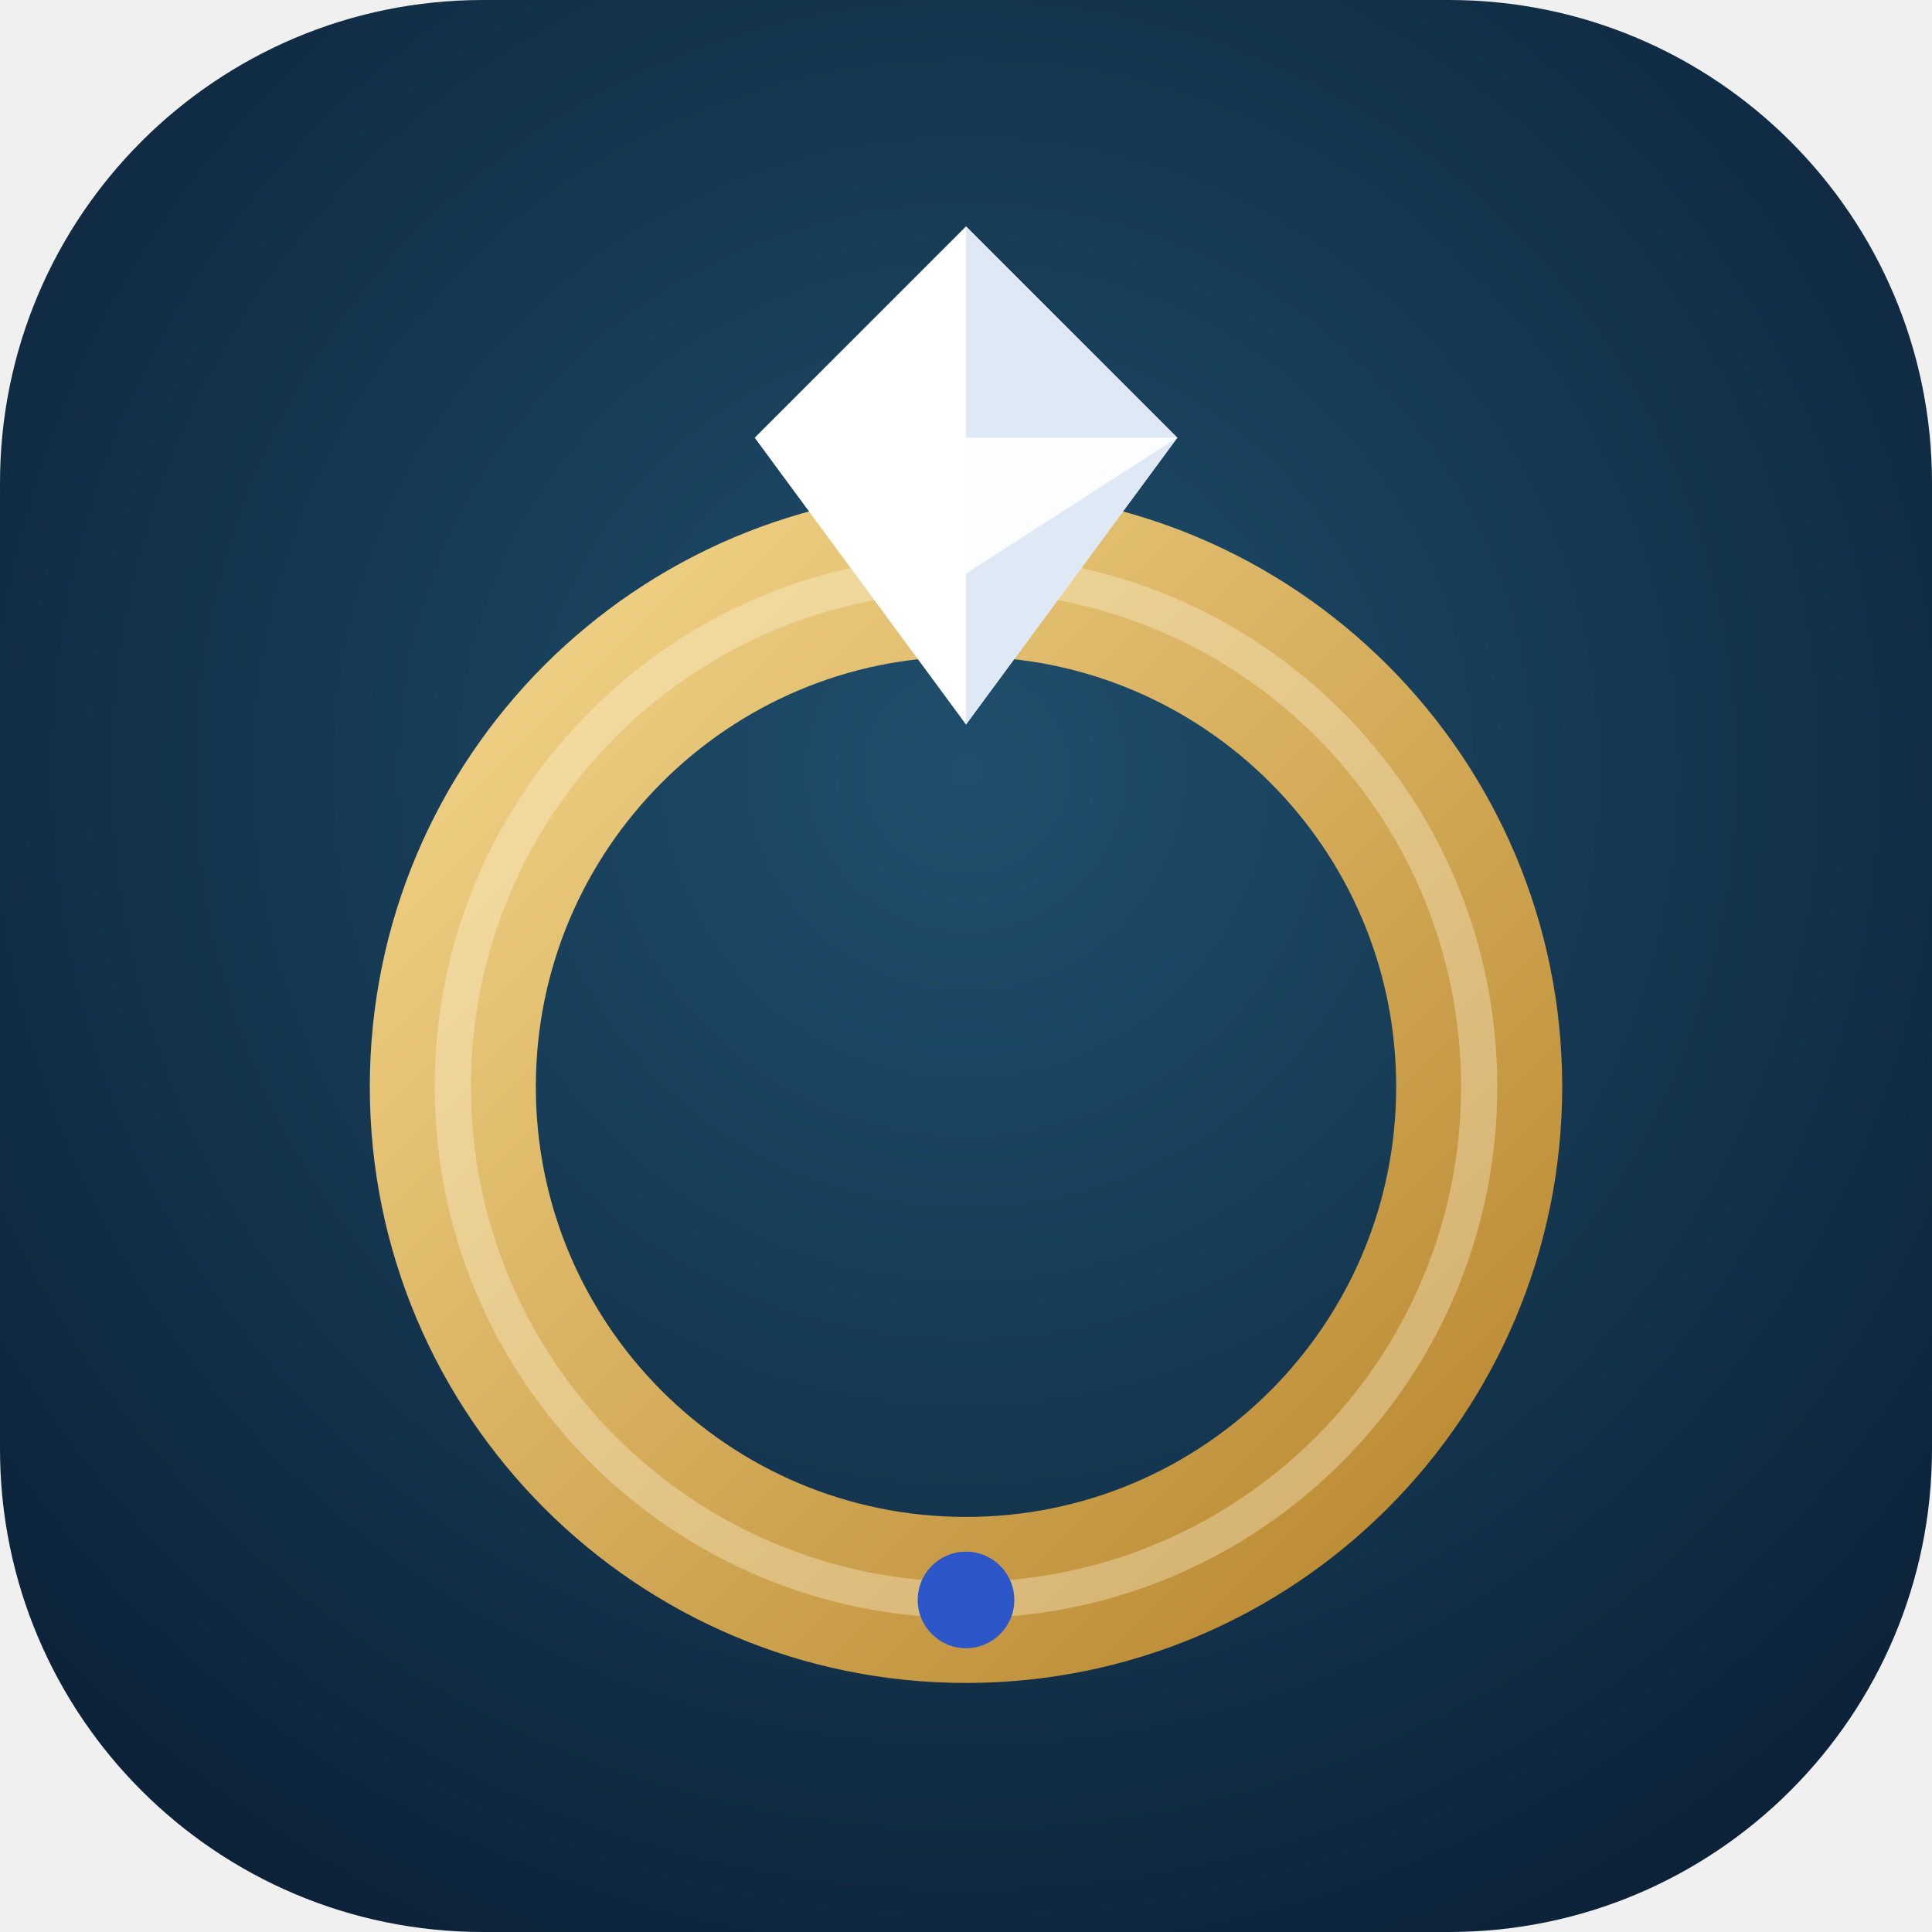
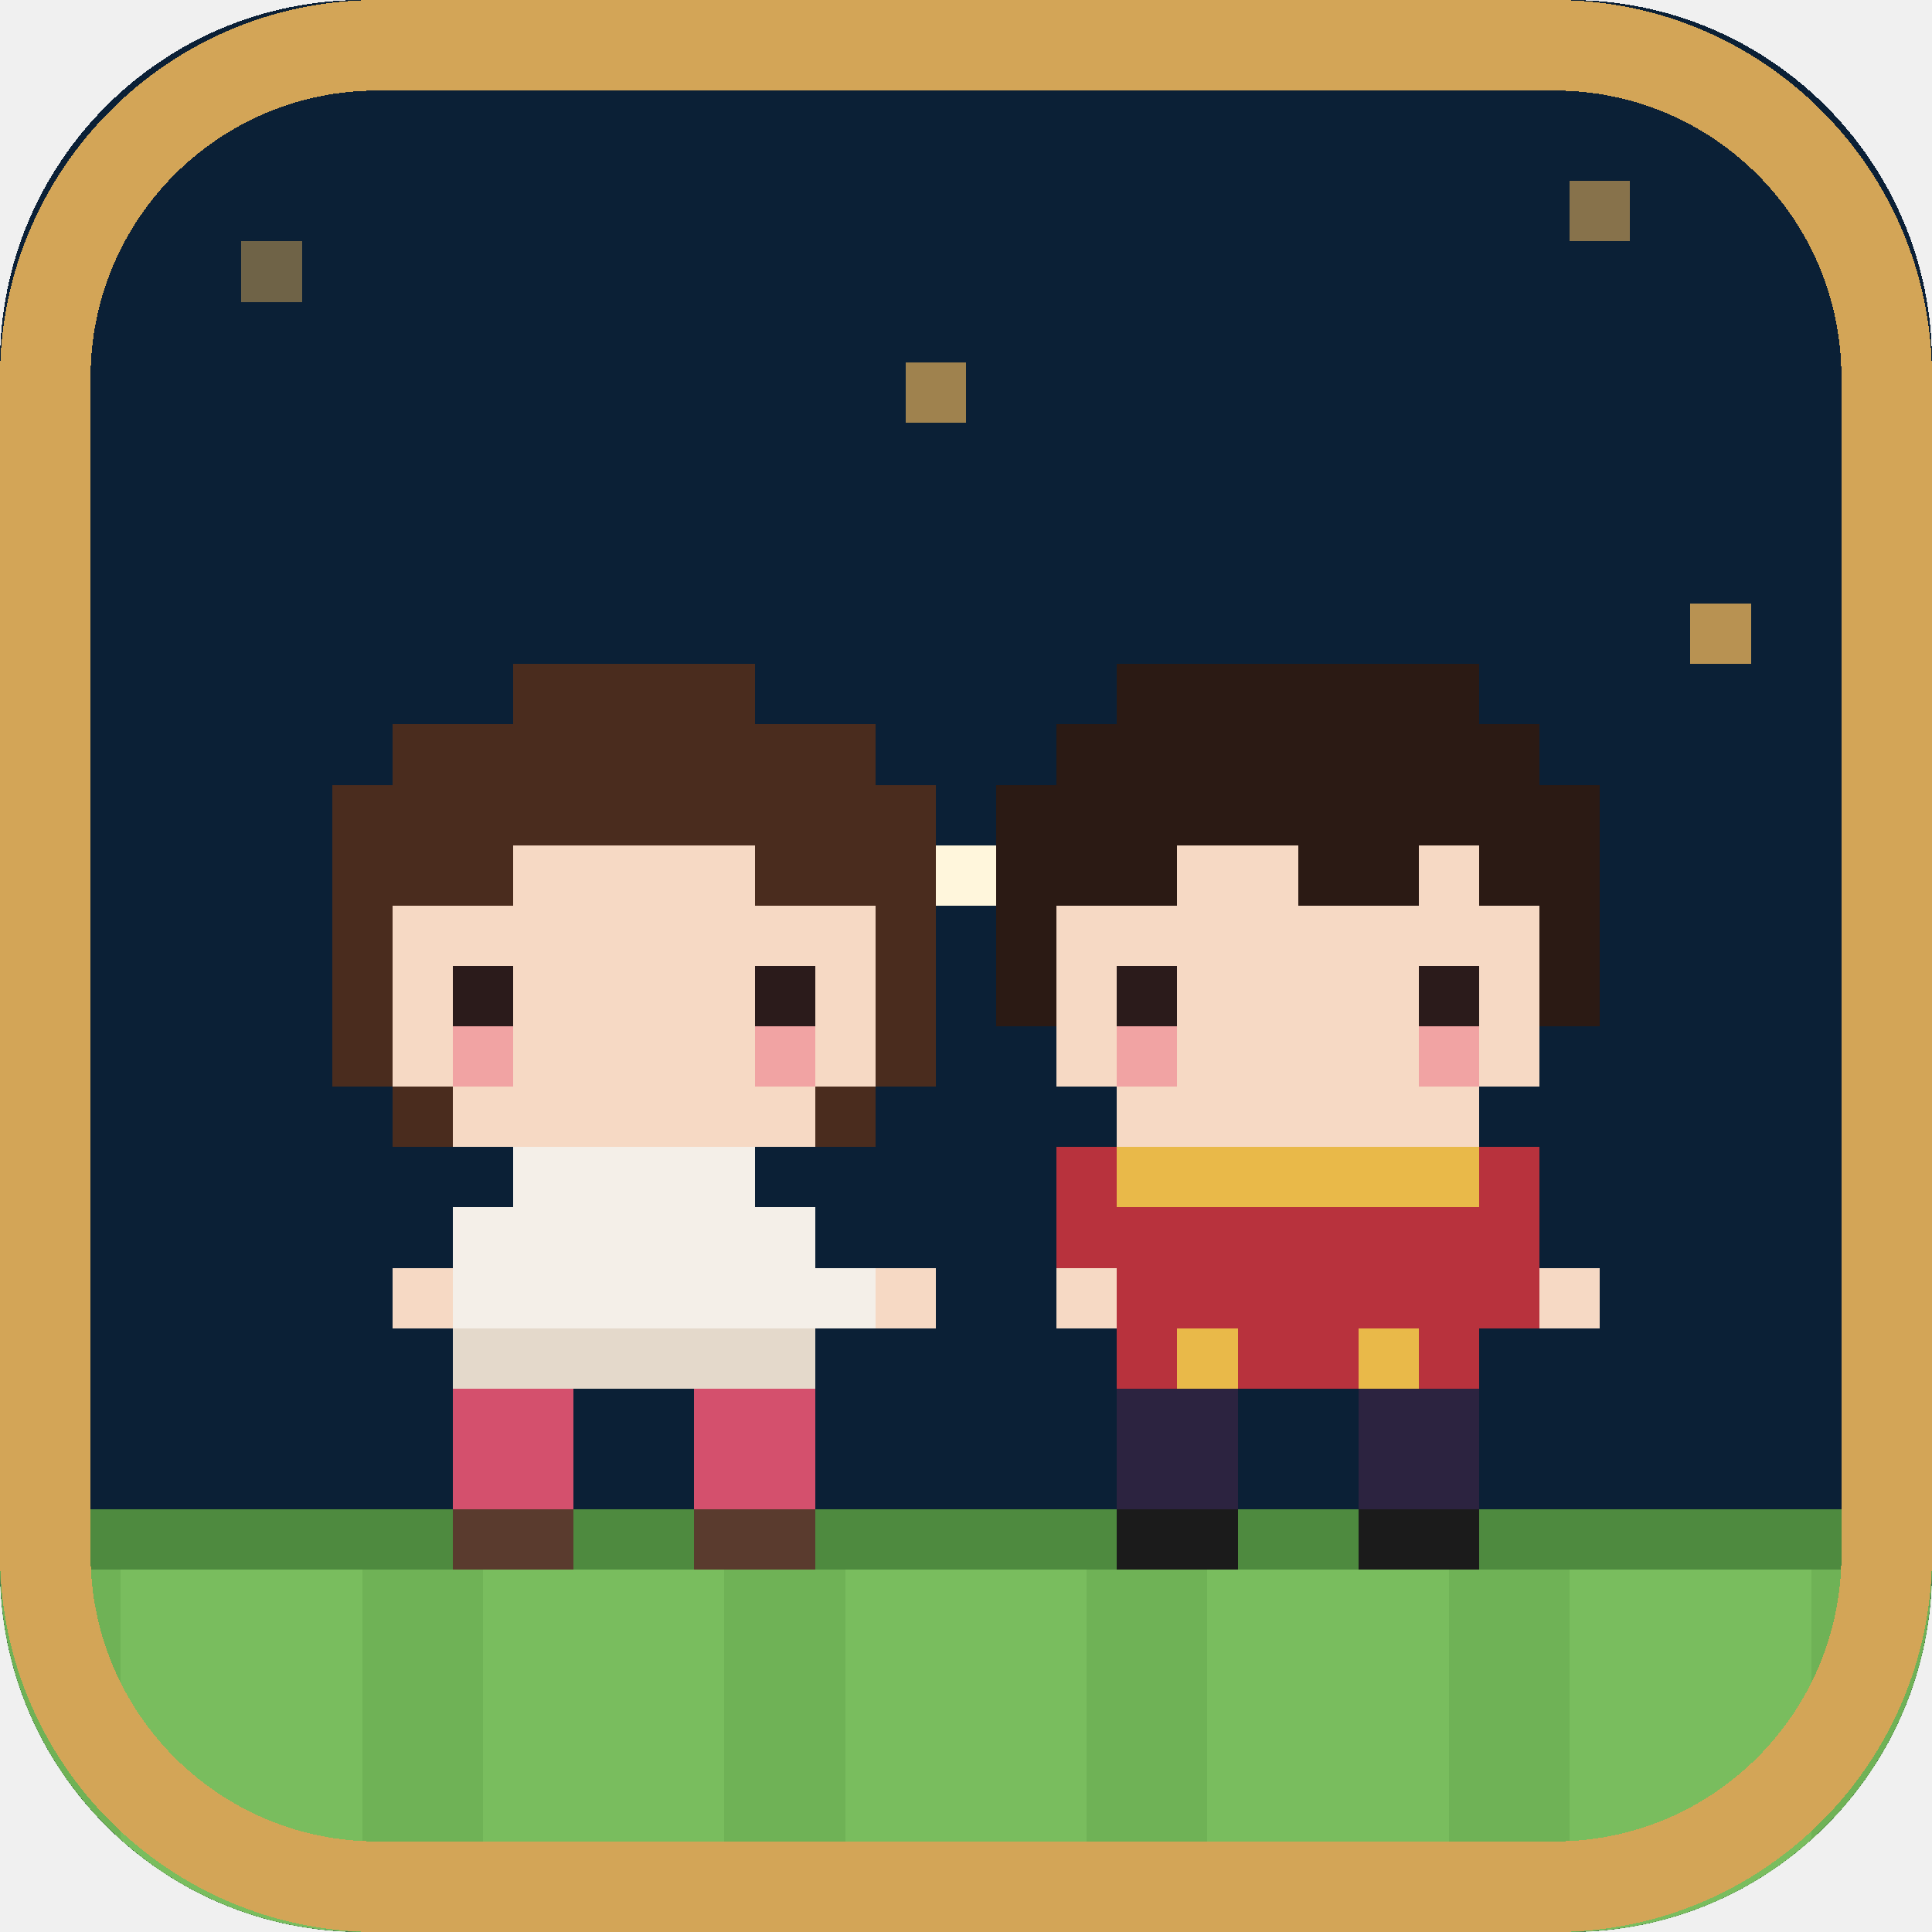
- <svg xmlns="http://www.w3.org/2000/svg" viewBox="0 0 64 64">
-   <defs>
-     <linearGradient id="g" x1="0" y1="0" x2="1" y2="1">
-       <stop offset="0" stop-color="#f3d58a" />
-       <stop offset="1" stop-color="#b8862e" />
-     </linearGradient>
-     <radialGradient id="bg" cx="50%" cy="40%" r="70%">
-       <stop offset="0" stop-color="#1f4f6d" />
-       <stop offset="1" stop-color="#0b2036" />
-     </radialGradient>
-   </defs>
-   <rect width="64" height="64" rx="16" fill="url(#bg)" />
-   <circle cx="32" cy="36" r="17" fill="none" stroke="url(#g)" stroke-width="5.5" />
-   <circle cx="32" cy="36" r="17" fill="none" stroke="#fff6dc" stroke-opacity="0.35" stroke-width="1.2" />
-   <path d="M32 7.5 L39 14.5 L32 24 L25 14.5 Z" fill="#ffffff" />
-   <path d="M32 7.5 L39 14.5 L32 24 Z" fill="#dfe9f5" />
-   <path d="M25 14.5 L39 14.5 L32 19 Z" fill="#ffffff" opacity="0.9" />
-   <circle cx="32" cy="53" r="1.6" fill="#2d57c9" />
+ <svg xmlns="http://www.w3.org/2000/svg" width="64" height="64" viewBox="0 0 64 64" shape-rendering="crispEdges">
+   <clipPath id="f">
+     <rect width="64" height="64" rx="12" />
+   </clipPath>
+   <rect width="64" height="64" rx="12" fill="#0b2036" />
+   <g clip-path="url(#f)">
+     <rect x="8" y="8" width="2" height="2" fill="#d3a557" opacity="0.5" />
+     <rect x="52" y="6" width="2" height="2" fill="#d3a557" opacity="0.62" />
+     <rect x="30" y="12" width="2" height="2" fill="#d3a557" opacity="0.74" />
+     <rect x="56" y="20" width="2" height="2" fill="#d3a557" opacity="0.86" />
+     <rect x="0" y="52" width="4" height="12" fill="#6fb256" />
+     <rect x="4" y="52" width="4" height="12" fill="#79bd5e" />
+     <rect x="8" y="52" width="4" height="12" fill="#79bd5e" />
+     <rect x="12" y="52" width="4" height="12" fill="#6fb256" />
+     <rect x="16" y="52" width="4" height="12" fill="#79bd5e" />
+     <rect x="20" y="52" width="4" height="12" fill="#79bd5e" />
+     <rect x="24" y="52" width="4" height="12" fill="#6fb256" />
+     <rect x="28" y="52" width="4" height="12" fill="#79bd5e" />
+     <rect x="32" y="52" width="4" height="12" fill="#79bd5e" />
+     <rect x="36" y="52" width="4" height="12" fill="#6fb256" />
+     <rect x="40" y="52" width="4" height="12" fill="#79bd5e" />
+     <rect x="44" y="52" width="4" height="12" fill="#79bd5e" />
+     <rect x="48" y="52" width="4" height="12" fill="#6fb256" />
+     <rect x="52" y="52" width="4" height="12" fill="#79bd5e" />
+     <rect x="56" y="52" width="4" height="12" fill="#79bd5e" />
+     <rect x="60" y="52" width="4" height="12" fill="#6fb256" />
+     <rect x="0" y="50" width="64" height="2" fill="#4e8a3f" />
+     <rect x="17" y="22" width="8" height="2" fill="#4a2c1e" />
+     <rect x="13" y="24" width="16" height="2" fill="#4a2c1e" />
+     <rect x="11" y="26" width="20" height="2" fill="#4a2c1e" />
+     <rect x="11" y="28" width="6" height="2" fill="#4a2c1e" />
+     <rect x="17" y="28" width="8" height="2" fill="#f6d9c4" />
+     <rect x="25" y="28" width="6" height="2" fill="#4a2c1e" />
+     <rect x="31" y="28" width="2" height="2" fill="#fff6dc" />
+     <rect x="11" y="30" width="2" height="2" fill="#4a2c1e" />
+     <rect x="13" y="30" width="16" height="2" fill="#f6d9c4" />
+     <rect x="29" y="30" width="2" height="2" fill="#4a2c1e" />
+     <rect x="11" y="32" width="2" height="2" fill="#4a2c1e" />
+     <rect x="13" y="32" width="2" height="2" fill="#f6d9c4" />
+     <rect x="15" y="32" width="2" height="2" fill="#2b1b1b" />
+     <rect x="17" y="32" width="8" height="2" fill="#f6d9c4" />
+     <rect x="25" y="32" width="2" height="2" fill="#2b1b1b" />
+     <rect x="27" y="32" width="2" height="2" fill="#f6d9c4" />
+     <rect x="29" y="32" width="2" height="2" fill="#4a2c1e" />
+     <rect x="11" y="34" width="2" height="2" fill="#4a2c1e" />
+     <rect x="13" y="34" width="2" height="2" fill="#f6d9c4" />
+     <rect x="15" y="34" width="2" height="2" fill="#f1a3a3" />
+     <rect x="17" y="34" width="8" height="2" fill="#f6d9c4" />
+     <rect x="25" y="34" width="2" height="2" fill="#f1a3a3" />
+     <rect x="27" y="34" width="2" height="2" fill="#f6d9c4" />
+     <rect x="29" y="34" width="2" height="2" fill="#4a2c1e" />
+     <rect x="13" y="36" width="2" height="2" fill="#4a2c1e" />
+     <rect x="15" y="36" width="12" height="2" fill="#f6d9c4" />
+     <rect x="27" y="36" width="2" height="2" fill="#4a2c1e" />
+     <rect x="17" y="38" width="8" height="2" fill="#f4efe8" />
+     <rect x="15" y="40" width="12" height="2" fill="#f4efe8" />
+     <rect x="13" y="42" width="2" height="2" fill="#f6d9c4" />
+     <rect x="15" y="42" width="14" height="2" fill="#f4efe8" />
+     <rect x="29" y="42" width="2" height="2" fill="#f6d9c4" />
+     <rect x="15" y="44" width="12" height="2" fill="#e4d9cb" />
+     <rect x="15" y="46" width="4" height="2" fill="#d4506d" />
+     <rect x="23" y="46" width="4" height="2" fill="#d4506d" />
+     <rect x="15" y="48" width="4" height="2" fill="#d4506d" />
+     <rect x="23" y="48" width="4" height="2" fill="#d4506d" />
+     <rect x="15" y="50" width="4" height="2" fill="#5a3b2e" />
+     <rect x="23" y="50" width="4" height="2" fill="#5a3b2e" />
+     <rect x="37" y="22" width="12" height="2" fill="#2b1a14" />
+     <rect x="35" y="24" width="16" height="2" fill="#2b1a14" />
+     <rect x="33" y="26" width="20" height="2" fill="#2b1a14" />
+     <rect x="33" y="28" width="6" height="2" fill="#2b1a14" />
+     <rect x="39" y="28" width="4" height="2" fill="#f6d9c4" />
+     <rect x="43" y="28" width="4" height="2" fill="#2b1a14" />
+     <rect x="47" y="28" width="2" height="2" fill="#f6d9c4" />
+     <rect x="49" y="28" width="4" height="2" fill="#2b1a14" />
+     <rect x="33" y="30" width="2" height="2" fill="#2b1a14" />
+     <rect x="35" y="30" width="16" height="2" fill="#f6d9c4" />
+     <rect x="51" y="30" width="2" height="2" fill="#2b1a14" />
+     <rect x="33" y="32" width="2" height="2" fill="#2b1a14" />
+     <rect x="35" y="32" width="2" height="2" fill="#f6d9c4" />
+     <rect x="37" y="32" width="2" height="2" fill="#2b1b1b" />
+     <rect x="39" y="32" width="8" height="2" fill="#f6d9c4" />
+     <rect x="47" y="32" width="2" height="2" fill="#2b1b1b" />
+     <rect x="49" y="32" width="2" height="2" fill="#f6d9c4" />
+     <rect x="51" y="32" width="2" height="2" fill="#2b1a14" />
+     <rect x="35" y="34" width="2" height="2" fill="#f6d9c4" />
+     <rect x="37" y="34" width="2" height="2" fill="#f1a3a3" />
+     <rect x="39" y="34" width="8" height="2" fill="#f6d9c4" />
+     <rect x="47" y="34" width="2" height="2" fill="#f1a3a3" />
+     <rect x="49" y="34" width="2" height="2" fill="#f6d9c4" />
+     <rect x="37" y="36" width="12" height="2" fill="#f6d9c4" />
+     <rect x="35" y="38" width="2" height="2" fill="#b8323d" />
+     <rect x="37" y="38" width="12" height="2" fill="#e9b949" />
+     <rect x="49" y="38" width="2" height="2" fill="#b8323d" />
+     <rect x="35" y="40" width="16" height="2" fill="#b8323d" />
+     <rect x="35" y="42" width="2" height="2" fill="#f6d9c4" />
+     <rect x="37" y="42" width="14" height="2" fill="#b8323d" />
+     <rect x="51" y="42" width="2" height="2" fill="#f6d9c4" />
+     <rect x="37" y="44" width="2" height="2" fill="#b8323d" />
+     <rect x="39" y="44" width="2" height="2" fill="#e9b949" />
+     <rect x="41" y="44" width="4" height="2" fill="#b8323d" />
+     <rect x="45" y="44" width="2" height="2" fill="#e9b949" />
+     <rect x="47" y="44" width="2" height="2" fill="#b8323d" />
+     <rect x="37" y="46" width="4" height="2" fill="#2c2340" />
+     <rect x="45" y="46" width="4" height="2" fill="#2c2340" />
+     <rect x="37" y="48" width="4" height="2" fill="#2c2340" />
+     <rect x="45" y="48" width="4" height="2" fill="#2c2340" />
+     <rect x="37" y="50" width="4" height="2" fill="#1b1b1b" />
+     <rect x="45" y="50" width="4" height="2" fill="#1b1b1b" />
+   </g>
+   <rect x="1.5" y="1.5" width="61" height="61" rx="11" fill="none" stroke="#d3a557" stroke-width="3" />
</svg>
